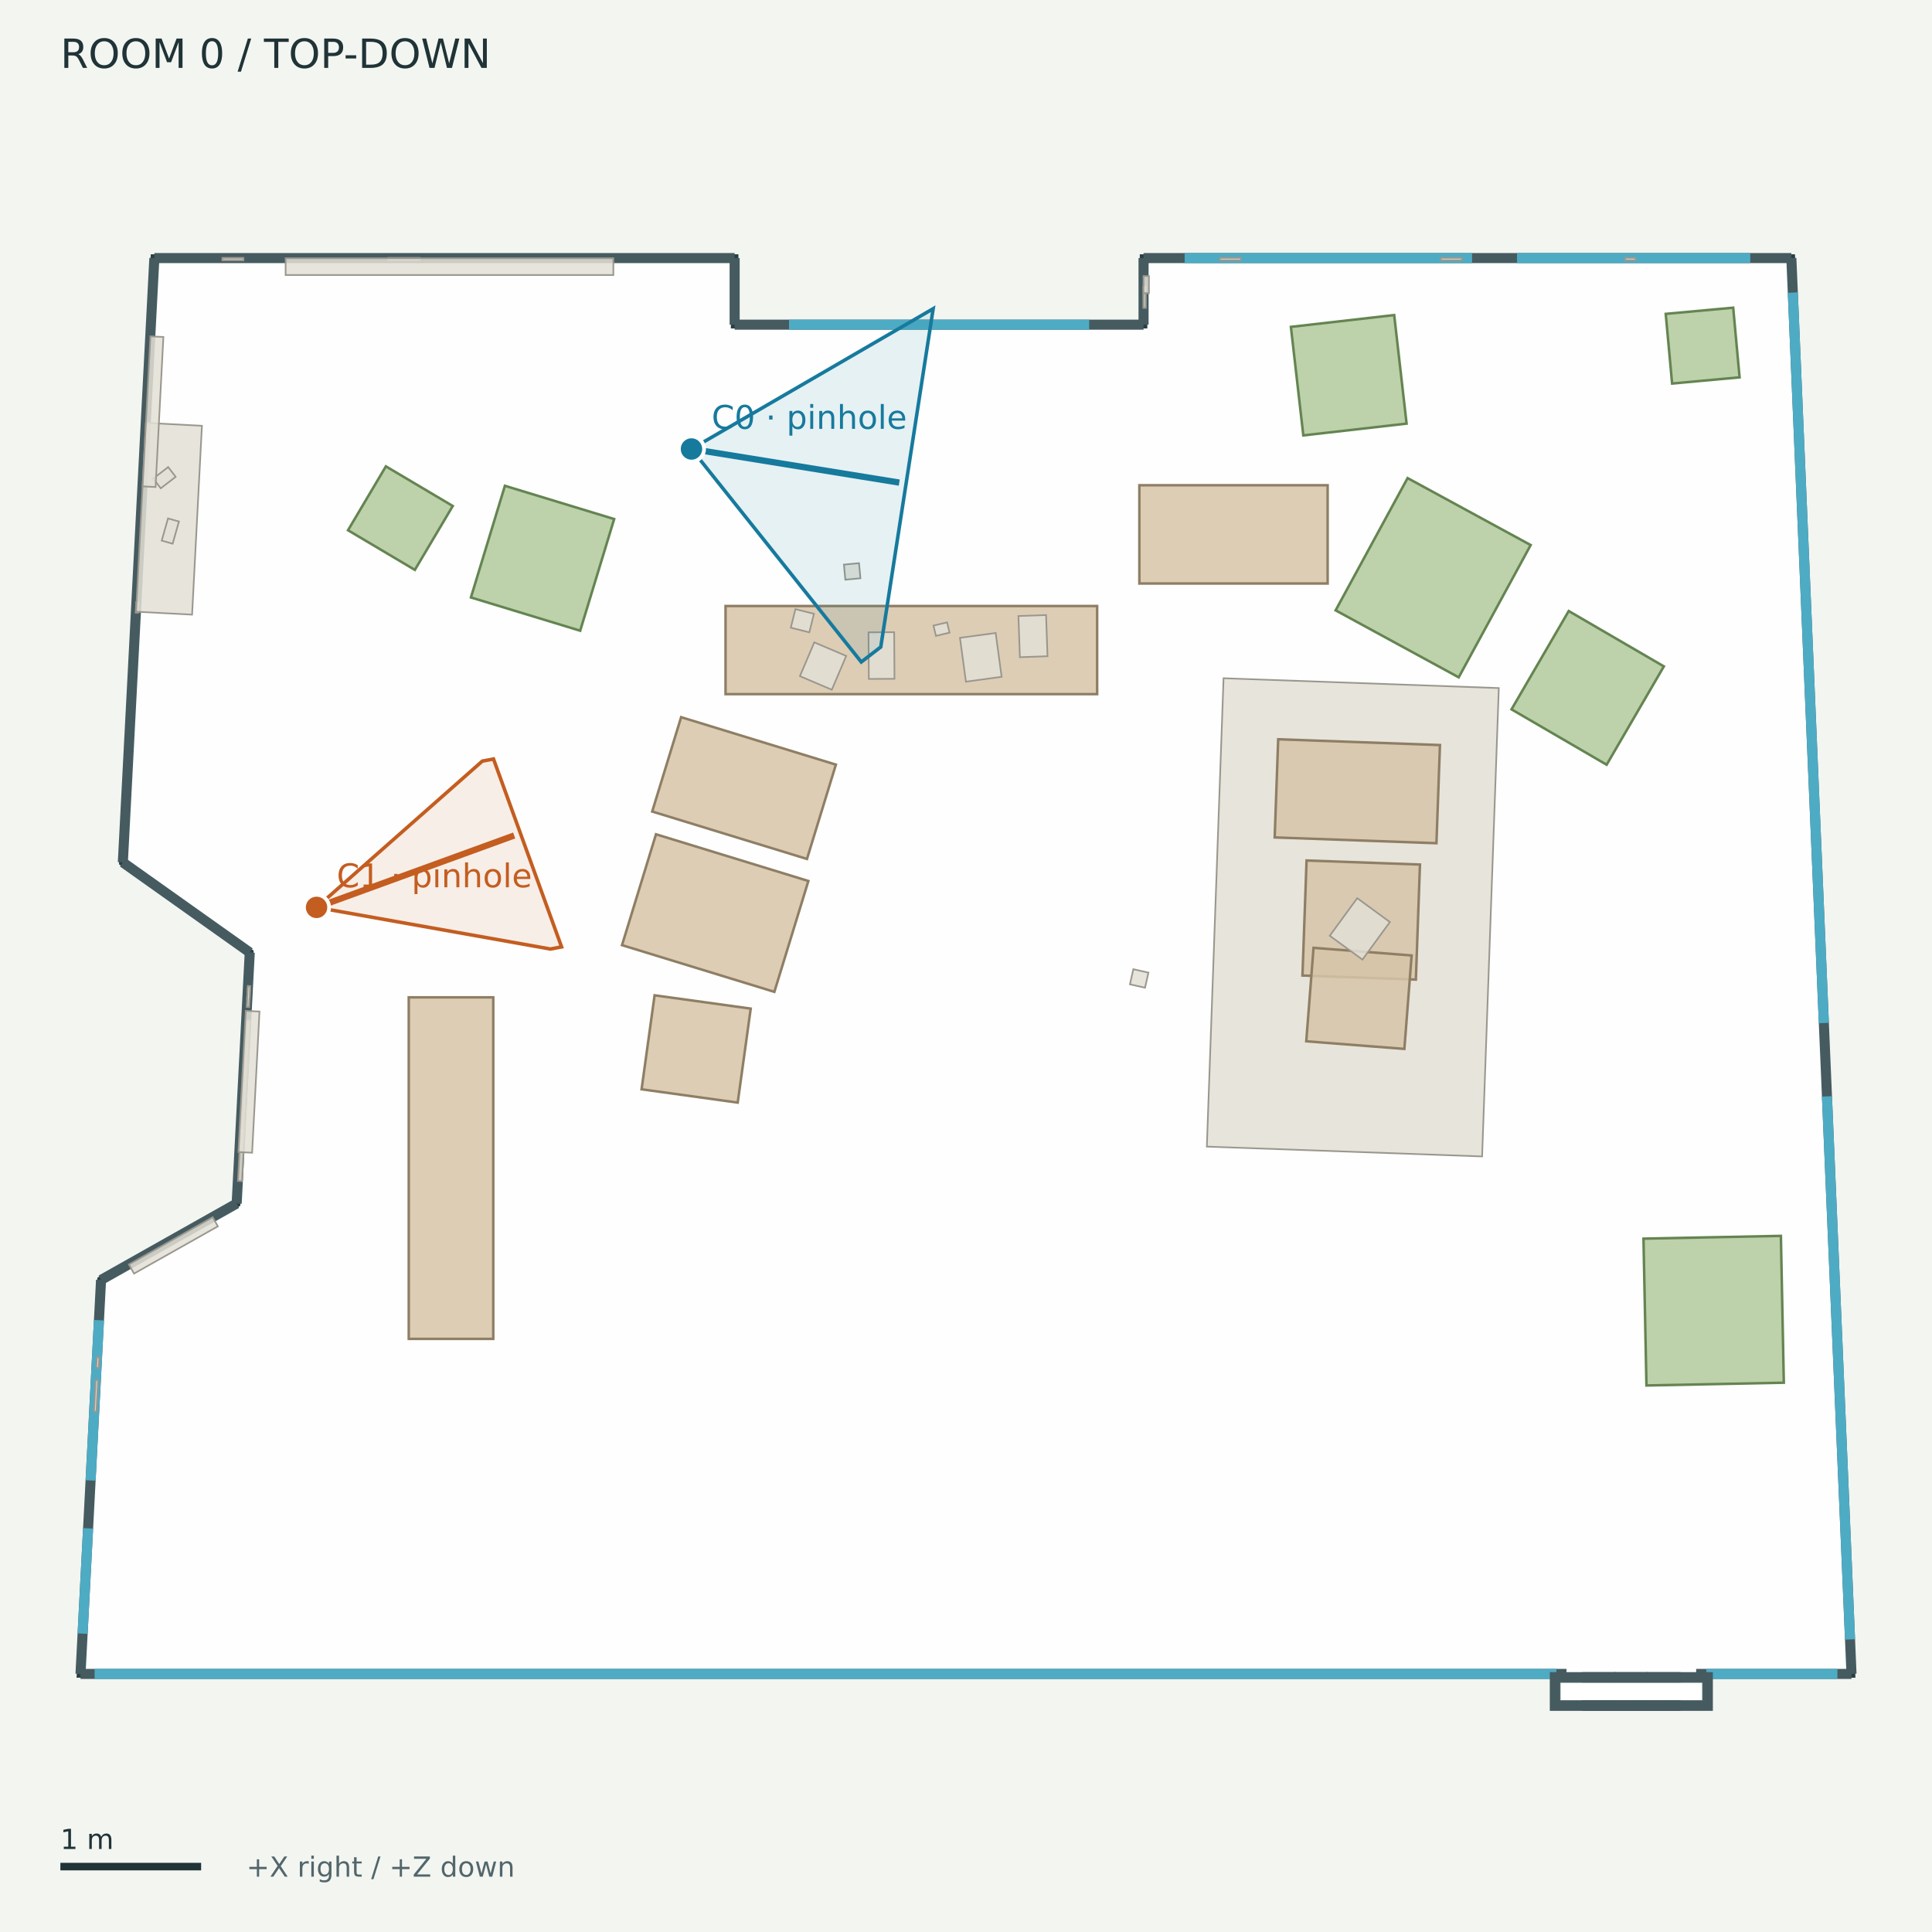
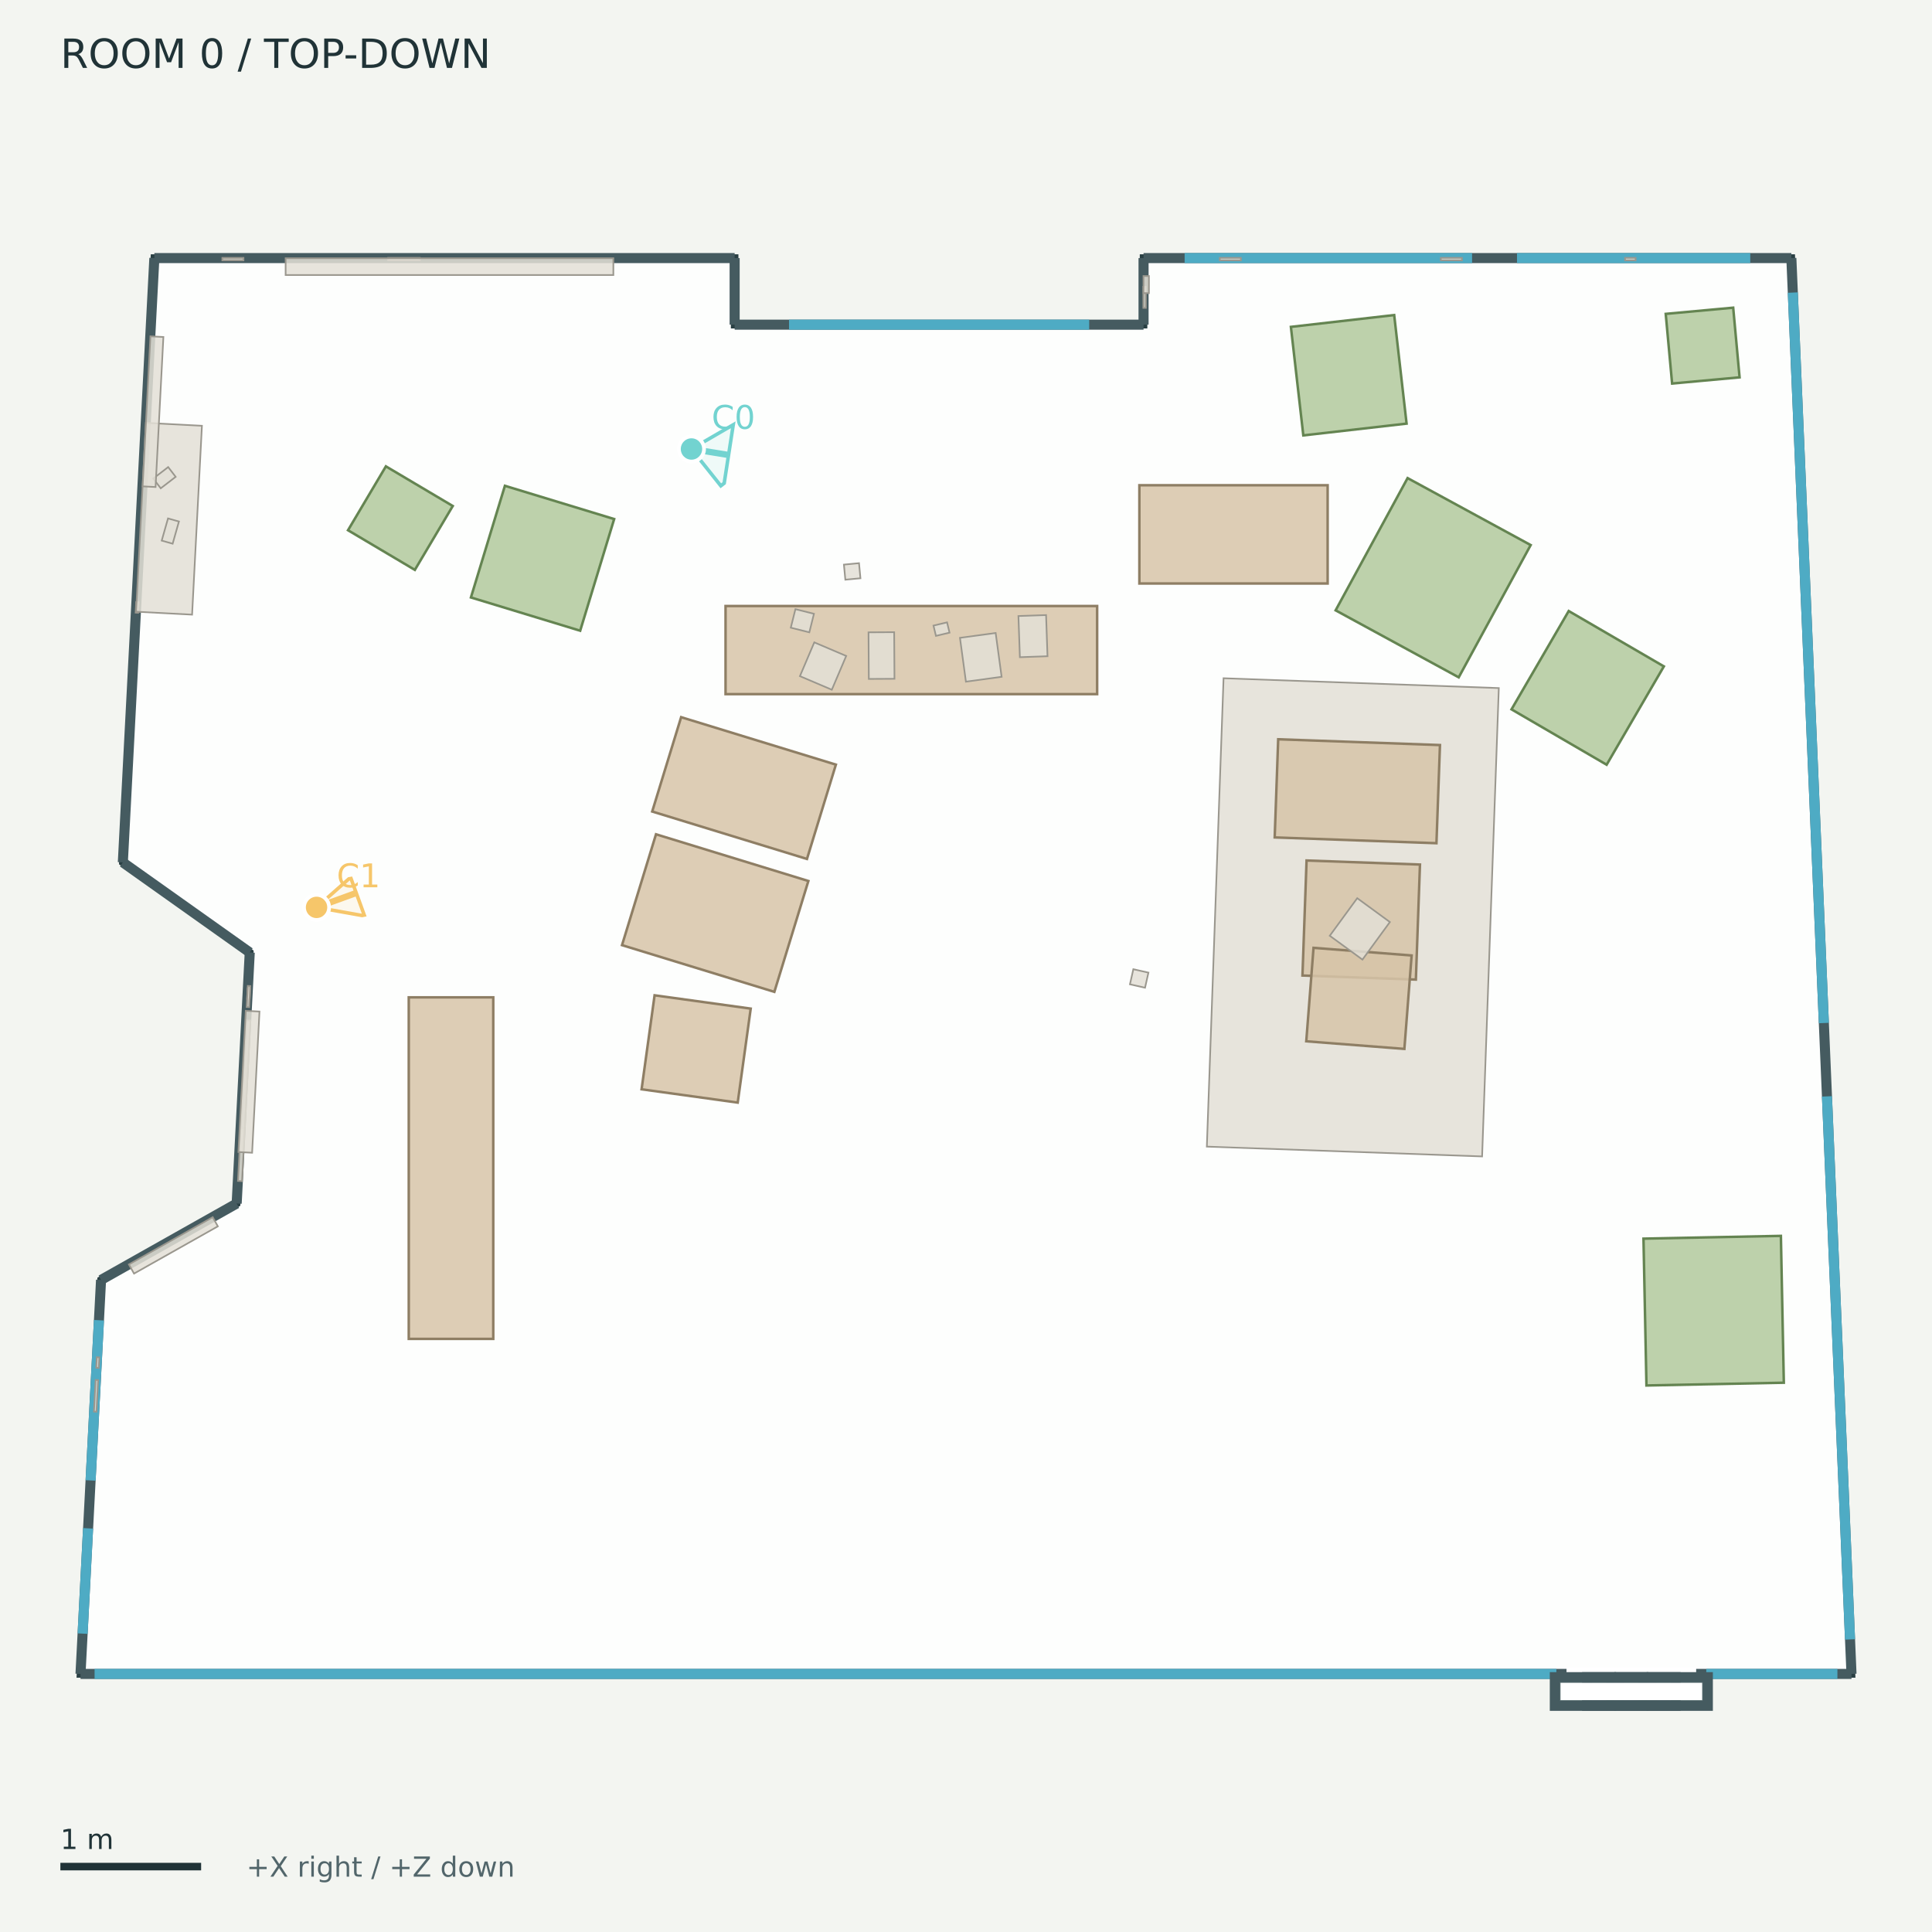
<svg xmlns="http://www.w3.org/2000/svg" width="768" height="768" viewBox="0 0 768 768">
  <rect width="100%" height="100%" fill="#f3f5f1" />
  <g font-family="DejaVu Sans">
    <defs>
      <clipPath id="map">
        <rect x="12" y="42" width="744" height="680" />
      </clipPath>
    </defs>
    <text x="24.00" y="27.00" font-size="16" fill="#203337">ROOM 0  /  TOP-DOWN</text>
    <g clip-path="url(#map)">
      <polygon points="61.36,102.59 292.03,102.59 292.03,129.06 454.58,129.06 454.58,102.59 712.09,102.59 736.00,665.41 32.00,665.41 40.17,508.79 94.08,478.42 99.28,378.62 48.83,342.81" fill="#ffffff" fill-opacity="0.85" stroke="#293f43" stroke-width="3" />
      <polyline points="61.36,102.59 292.03,102.59" fill="#455b60" fill-opacity="0.85" stroke="#455b60" stroke-width="4" />
      <polyline points="292.03,102.59 292.03,129.06" fill="#455b60" fill-opacity="0.85" stroke="#455b60" stroke-width="4" />
      <polyline points="292.03,129.06 454.58,129.06" fill="#455b60" fill-opacity="0.85" stroke="#455b60" stroke-width="4" />
      <polyline points="454.58,129.06 454.58,102.59" fill="#455b60" fill-opacity="0.85" stroke="#455b60" stroke-width="4" />
      <polyline points="454.58,102.59 712.09,102.59" fill="#455b60" fill-opacity="0.85" stroke="#455b60" stroke-width="4" />
      <polyline points="712.09,102.59 736.00,665.41" fill="#455b60" fill-opacity="0.85" stroke="#455b60" stroke-width="4" />
      <polyline points="736.00,665.41 32.00,665.41" fill="#455b60" fill-opacity="0.85" stroke="#455b60" stroke-width="4" />
      <polyline points="32.00,665.41 40.17,508.79" fill="#455b60" fill-opacity="0.85" stroke="#455b60" stroke-width="4" />
      <polyline points="40.17,508.79 94.08,478.42" fill="#455b60" fill-opacity="0.85" stroke="#455b60" stroke-width="4" />
      <polyline points="94.08,478.42 99.28,378.62" fill="#455b60" fill-opacity="0.85" stroke="#455b60" stroke-width="4" />
      <polyline points="99.28,378.62 48.83,342.81" fill="#455b60" fill-opacity="0.85" stroke="#455b60" stroke-width="4" />
      <polyline points="48.83,342.81 61.36,102.59" fill="#455b60" fill-opacity="0.85" stroke="#455b60" stroke-width="4" />
      <polyline points="313.65,129.06 432.97,129.06" fill="none" fill-opacity="0.85" stroke="#4eabc4" stroke-width="4" />
      <polyline points="470.91,102.59 585.17,102.59" fill="none" fill-opacity="0.85" stroke="#4eabc4" stroke-width="4" />
      <polyline points="603.03,102.59 695.76,102.59" fill="none" fill-opacity="0.85" stroke="#4eabc4" stroke-width="4" />
      <polyline points="712.67,116.30 725.01,406.67" fill="none" fill-opacity="0.85" stroke="#4eabc4" stroke-width="4" />
      <polyline points="726.24,435.83 735.42,651.70" fill="none" fill-opacity="0.85" stroke="#4eabc4" stroke-width="4" />
      <polyline points="32.84,649.39 35.02,607.54" fill="none" fill-opacity="0.85" stroke="#4eabc4" stroke-width="4" />
      <polyline points="36.01,588.50 39.34,524.81" fill="none" fill-opacity="0.85" stroke="#4eabc4" stroke-width="4" />
      <polyline points="37.60,665.41 618.68,665.41" fill="none" fill-opacity="0.85" stroke="#4eabc4" stroke-width="4" />
      <polyline points="678.28,665.41 730.40,665.41" fill="none" fill-opacity="0.85" stroke="#4eabc4" stroke-width="4" />
      <polyline points="622.71,665.41 674.25,665.41" fill="none" fill-opacity="0.85" stroke="#ffffff" stroke-width="5" />
      <polygon points="618.07,666.70 640.41,666.70 640.41,678.09 618.07,678.09" fill="#455b60" fill-opacity="0.85" stroke="#455b60" stroke-width="4" />
      <polygon points="630.90,666.70 653.24,666.70 653.24,678.09 630.90,678.09" fill="#455b60" fill-opacity="0.85" stroke="#455b60" stroke-width="4" />
      <polygon points="643.72,666.70 666.06,666.70 666.06,678.09 643.72,678.09" fill="#455b60" fill-opacity="0.85" stroke="#455b60" stroke-width="4" />
      <polygon points="656.55,666.70 678.89,666.70 678.89,678.09 656.55,678.09" fill="#455b60" fill-opacity="0.85" stroke="#455b60" stroke-width="4" />
      <polygon points="622.83,671.45 674.13,671.45 674.13,673.33 622.83,673.33" fill="none" fill-opacity="0.85" stroke="#ffffff" stroke-width="5" />
      <polygon points="288.42,240.90 436.13,240.90 436.13,275.93 288.42,275.93" fill="#d7c4a8" fill-opacity="0.85" stroke="#8e7e64" stroke-width="1" />
      <polygon points="452.92,192.89 527.76,192.89 527.76,231.95 452.92,231.95" fill="#d7c4a8" fill-opacity="0.85" stroke="#8e7e64" stroke-width="1" />
      <polygon points="260.77,331.64 321.34,350.21 307.82,394.28 247.26,375.71" fill="#d7c4a8" fill-opacity="0.85" stroke="#8e7e64" stroke-width="1" />
      <polygon points="270.76,285.09 332.28,303.95 320.78,341.45 259.26,322.59" fill="#d7c4a8" fill-opacity="0.85" stroke="#8e7e64" stroke-width="1" />
      <polygon points="260.21,395.65 298.42,400.94 293.25,438.30 255.04,433.01" fill="#d7c4a8" fill-opacity="0.85" stroke="#8e7e64" stroke-width="1" />
      <polygon points="162.49,532.23 162.49,396.46 196.08,396.46 196.08,532.23" fill="#d7c4a8" fill-opacity="0.85" stroke="#8e7e64" stroke-width="1" />
      <polygon points="654.49,550.75 653.31,492.38 707.93,491.28 709.10,549.65" fill="#b1c99c" fill-opacity="0.85" stroke="#648451" stroke-width="1" />
      <polygon points="688.97,122.31 691.51,150.00 664.69,152.46 662.15,124.77" fill="#b1c99c" fill-opacity="0.85" stroke="#648451" stroke-width="1" />
      <polygon points="153.40,185.38 179.98,201.14 164.91,226.54 138.34,210.78" fill="#b1c99c" fill-opacity="0.85" stroke="#648451" stroke-width="1" />
      <polygon points="187.20,237.50 200.71,193.11 244.14,206.33 230.63,250.72" fill="#b1c99c" fill-opacity="0.85" stroke="#648451" stroke-width="1" />
      <polygon points="559.14,168.39 518.09,173.08 513.15,129.94 554.21,125.24" fill="#b1c99c" fill-opacity="0.85" stroke="#648451" stroke-width="1" />
      <polygon points="579.86,269.25 530.93,242.62 559.54,190.05 608.47,216.67" fill="#b1c99c" fill-opacity="0.85" stroke="#648451" stroke-width="1" />
      <polygon points="600.85,281.98 623.59,242.89 661.41,264.90 638.66,303.99" fill="#b1c99c" fill-opacity="0.85" stroke="#648451" stroke-width="1" />
      <polygon points="486.38,269.61 595.80,273.52 589.16,459.70 479.74,455.80" fill="#e3dfd6" fill-opacity="0.85" stroke="#9a978e" stroke-width="0.65" />
      <polygon points="519.38,342.06 564.46,343.67 562.83,389.40 517.75,387.79" fill="#d7c4a8" fill-opacity="0.85" stroke="#8e7e64" stroke-width="1" />
      <polygon points="508.10,293.87 572.41,296.17 571.01,335.19 506.71,332.89" fill="#d7c4a8" fill-opacity="0.85" stroke="#8e7e64" stroke-width="1" />
      <polygon points="522.15,376.78 561.14,379.81 558.26,416.96 519.26,413.93" fill="#d7c4a8" fill-opacity="0.85" stroke="#8e7e64" stroke-width="1" />
      <polygon points="38.25,543.71 38.47,539.52 39.48,539.57 39.26,543.76" fill="#e3dfd6" fill-opacity="0.85" stroke="#9a978e" stroke-width="0.65" />
      <polygon points="645.98,102.50 650.18,102.50 650.18,103.50 645.98,103.50" fill="#e3dfd6" fill-opacity="0.85" stroke="#9a978e" stroke-width="0.65" />
      <polygon points="37.35,561.13 38.00,548.56 39.01,548.61 38.35,561.19" fill="#e3dfd6" fill-opacity="0.85" stroke="#9a978e" stroke-width="0.65" />
      <polygon points="454.49,122.39 454.49,114.00 455.50,114.00 455.50,122.39" fill="#e3dfd6" fill-opacity="0.85" stroke="#9a978e" stroke-width="0.65" />
      <polygon points="154.29,102.50 166.88,102.50 166.88,103.50 154.29,103.50" fill="#e3dfd6" fill-opacity="0.85" stroke="#9a978e" stroke-width="0.65" />
      <polygon points="484.88,102.50 493.28,102.50 493.28,103.50 484.88,103.50" fill="#e3dfd6" fill-opacity="0.85" stroke="#9a978e" stroke-width="0.65" />
      <polygon points="95.08,457.46 95.51,449.07 96.52,449.13 96.08,457.51" fill="#e3dfd6" fill-opacity="0.85" stroke="#9a978e" stroke-width="0.65" />
      <polygon points="98.23,397.08 98.44,392.89 99.45,392.94 99.23,397.13" fill="#e3dfd6" fill-opacity="0.85" stroke="#9a978e" stroke-width="0.65" />
      <polygon points="88.39,102.50 96.78,102.50 96.78,103.50 88.39,103.50" fill="#e3dfd6" fill-opacity="0.85" stroke="#9a978e" stroke-width="0.65" />
      <polygon points="572.75,102.50 581.14,102.50 581.14,103.50 572.75,103.50" fill="#e3dfd6" fill-opacity="0.85" stroke="#9a978e" stroke-width="0.65" />
      <polygon points="53.92,243.54 54.13,239.35 55.14,239.40 54.92,243.59" fill="#e3dfd6" fill-opacity="0.85" stroke="#9a978e" stroke-width="0.65" />
      <polygon points="552.50,366.53 541.59,381.46 528.60,371.98 539.52,357.04" fill="#e3dfd6" fill-opacity="0.85" stroke="#9a978e" stroke-width="0.65" />
      <polygon points="355.57,269.83 345.37,269.89 345.25,251.36 355.45,251.30" fill="#e3dfd6" fill-opacity="0.85" stroke="#9a978e" stroke-width="0.65" />
      <polygon points="416.40,260.86 405.42,261.25 404.84,244.88 415.83,244.50" fill="#e3dfd6" fill-opacity="0.85" stroke="#9a978e" stroke-width="0.65" />
      <polygon points="398.16,269.04 383.97,270.98 381.60,253.55 395.79,251.62" fill="#e3dfd6" fill-opacity="0.85" stroke="#9a978e" stroke-width="0.65" />
      <polygon points="323.69,255.35 336.38,260.75 330.66,274.18 317.98,268.78" fill="#e3dfd6" fill-opacity="0.85" stroke="#9a978e" stroke-width="0.65" />
      <polygon points="371.07,248.68 376.47,247.40 377.45,251.49 372.05,252.77" fill="#e3dfd6" fill-opacity="0.85" stroke="#9a978e" stroke-width="0.65" />
      <polygon points="321.72,251.36 314.35,249.52 316.19,242.15 323.56,243.99" fill="#e3dfd6" fill-opacity="0.85" stroke="#9a978e" stroke-width="0.65" />
      <polygon points="94.60,469.44 97.93,405.61 99.53,405.70 96.20,469.52" fill="#e3dfd6" fill-opacity="0.85" stroke="#9a978e" stroke-width="0.65" />
      <polygon points="51.23,502.63 84.55,483.85 86.60,487.49 53.28,506.27" fill="#e3dfd6" fill-opacity="0.85" stroke="#9a978e" stroke-width="0.65" />
      <polygon points="98.06,400.30 98.50,391.92 99.50,391.97 99.06,400.35" fill="#e3dfd6" fill-opacity="0.85" stroke="#9a978e" stroke-width="0.65" />
      <polygon points="54.09,243.16 58.00,168.09 80.27,169.25 76.36,244.33" fill="#e3dfd6" fill-opacity="0.85" stroke="#9a978e" stroke-width="0.65" />
      <polygon points="113.54,102.65 243.82,102.65 243.82,109.33 113.54,109.33" fill="#e3dfd6" fill-opacity="0.85" stroke="#9a978e" stroke-width="0.65" />
      <polygon points="66.85,185.67 69.83,189.55 63.89,194.11 60.92,190.23" fill="#e3dfd6" fill-opacity="0.85" stroke="#9a978e" stroke-width="0.65" />
      <polygon points="66.79,206.08 71.13,207.31 68.63,216.13 64.28,214.90" fill="#e3dfd6" fill-opacity="0.85" stroke="#9a978e" stroke-width="0.65" />
      <polygon points="454.55,116.52 454.55,109.73 456.72,109.73 456.72,116.52" fill="#e3dfd6" fill-opacity="0.85" stroke="#9a978e" stroke-width="0.65" />
      <polygon points="56.69,193.33 59.80,133.69 64.95,133.96 61.84,193.60" fill="#e3dfd6" fill-opacity="0.85" stroke="#9a978e" stroke-width="0.65" />
      <polygon points="94.77,457.95 97.70,401.81 103.15,402.10 100.22,458.23" fill="#e3dfd6" fill-opacity="0.85" stroke="#9a978e" stroke-width="0.65" />
      <polygon points="455.17,392.63 449.17,391.28 450.52,385.28 456.52,386.63" fill="#e3dfd6" fill-opacity="0.85" stroke="#9a978e" stroke-width="0.65" />
      <polygon points="336.04,230.44 335.47,224.44 341.47,223.87 342.04,229.87" fill="#e3dfd6" fill-opacity="0.85" stroke="#9a978e" stroke-width="0.65" />
      <g data-lens="pinhole">
-         <polyline points="274.87,178.48 274.90,178.53 274.93,178.59 274.96,178.65 274.99,178.70 275.02,178.76 275.05,178.82 275.08,178.89 275.11,178.95 275.14,179.01 275.17,179.08 275.20,179.15 275.23,179.22 275.25,179.29 275.28,179.36 275.31,179.43 275.34,179.51 275.36,179.58 275.39,179.66 275.42,179.74 275.44,179.82 275.47,179.90 275.50,179.98 275.52,180.06 275.55,180.15 275.57,180.23 275.60,180.32 275.62,180.41 275.65,180.50 275.67,180.59 275.70,180.68 275.72,180.78 275.74,180.87" fill="none" stroke="#167a9d" opacity="0.65" stroke-width="1.5" />
-         <polygon points="274.87,178.48 370.95,122.71 350.12,257.18 342.37,263.15" fill="#167a9d" fill-opacity="0.10" stroke="#167a9d" stroke-width="1.4" />
-         <polyline points="274.87,178.48 357.47,191.84" fill="none" stroke="#167a9d" stroke-width="2.5" />
-         <circle cx="274.874" cy="178.482" r="5" fill="#167a9d" stroke="white" stroke-width="1.5" />
-         <text x="282.87" y="170.48" font-size="13" fill="#167a9d">C0 · pinhole</text>
+         <polyline points="274.87,178.48 274.90,178.53 274.93,178.59 274.96,178.65 274.99,178.70 275.02,178.76 275.05,178.82 275.08,178.89 275.11,178.95 275.14,179.01 275.17,179.08 275.20,179.15 275.23,179.22 275.25,179.29 275.28,179.36 275.31,179.43 275.34,179.51 275.36,179.58 275.39,179.66 275.42,179.74 275.44,179.82 275.47,179.90 275.50,179.98 275.52,180.06 275.55,180.15 275.57,180.23 275.60,180.32 275.62,180.41 275.65,180.50 275.67,180.59 275.70,180.68 275.72,180.78 275.74,180.87" fill="none" stroke="#72d3d0" opacity="0.65" stroke-width="1.5" />
+         <polygon points="274.87,178.48 291.48,168.84 287.88,192.08 286.54,193.12" fill="#72d3d0" fill-opacity="0.10" stroke="#72d3d0" stroke-width="1.4" />
+         <polyline points="274.87,178.48 289.15,180.79" fill="none" stroke="#72d3d0" stroke-width="2.5" />
+         <circle cx="274.874" cy="178.482" r="5" fill="#72d3d0" stroke="white" stroke-width="1.5" />
+         <text x="282.87" y="170.48" font-size="13" fill="#72d3d0">C0</text>
      </g>
      <g data-lens="pinhole">
-         <polyline points="125.84,360.70 125.90,360.72 125.96,360.74 126.02,360.77 126.08,360.80 126.14,360.83 126.19,360.86 126.24,360.90 126.29,360.95 126.33,360.99 126.38,361.04 126.42,361.09 126.45,361.15 126.49,361.21 126.52,361.27 126.55,361.34 126.58,361.41 126.61,361.48 126.63,361.56 126.65,361.64 126.67,361.72 126.68,361.80 126.70,361.89 126.71,361.98 126.71,362.08 126.72,362.18 126.72,362.28 126.72,362.38 126.72,362.49 126.71,362.60 126.71,362.72 126.70,362.83 126.68,362.95" fill="none" stroke="#c45d20" opacity="0.65" stroke-width="1.5" />
-         <polygon points="125.84,360.70 191.72,302.56 196.17,301.71 223.23,376.40 218.78,377.25" fill="#c45d20" fill-opacity="0.10" stroke="#c45d20" stroke-width="1.4" />
-         <polyline points="125.84,360.70 204.39,332.12" fill="none" stroke="#c45d20" stroke-width="2.5" />
-         <circle cx="125.836" cy="360.699" r="5" fill="#c45d20" stroke="white" stroke-width="1.5" />
-         <text x="133.84" y="352.70" font-size="13" fill="#c45d20">C1 · pinhole</text>
+         <polyline points="125.84,360.70 125.90,360.72 125.96,360.74 126.02,360.77 126.08,360.80 126.14,360.83 126.19,360.86 126.24,360.90 126.29,360.95 126.33,360.99 126.38,361.04 126.42,361.09 126.45,361.15 126.49,361.21 126.52,361.27 126.55,361.34 126.58,361.41 126.61,361.48 126.63,361.56 126.65,361.64 126.67,361.72 126.68,361.80 126.70,361.89 126.71,361.98 126.71,362.08 126.72,362.18 126.72,362.28 126.72,362.38 126.72,362.49 126.71,362.60 126.71,362.72 126.70,362.83 126.68,362.95" fill="none" stroke="#f6c66a" opacity="0.65" stroke-width="1.5" />
+         <polygon points="125.84,360.70 138.66,349.38 139.53,349.22 144.79,363.75 143.93,363.92" fill="#f6c66a" fill-opacity="0.10" stroke="#f6c66a" stroke-width="1.4" />
+         <polyline points="125.84,360.70 141.12,355.14" fill="none" stroke="#f6c66a" stroke-width="2.5" />
+         <circle cx="125.836" cy="360.699" r="5" fill="#f6c66a" stroke="white" stroke-width="1.5" />
+         <text x="133.84" y="352.70" font-size="13" fill="#f6c66a">C1</text>
      </g>
    </g>
    <path d="M24 742 h55.953" stroke="#203337" stroke-width="3" />
    <text x="24.00" y="735.00" font-size="11" fill="#203337">1 m</text>
    <text x="97.95" y="746.00" font-size="11" fill="#52666b">+X right / +Z down</text>
  </g>
</svg>
